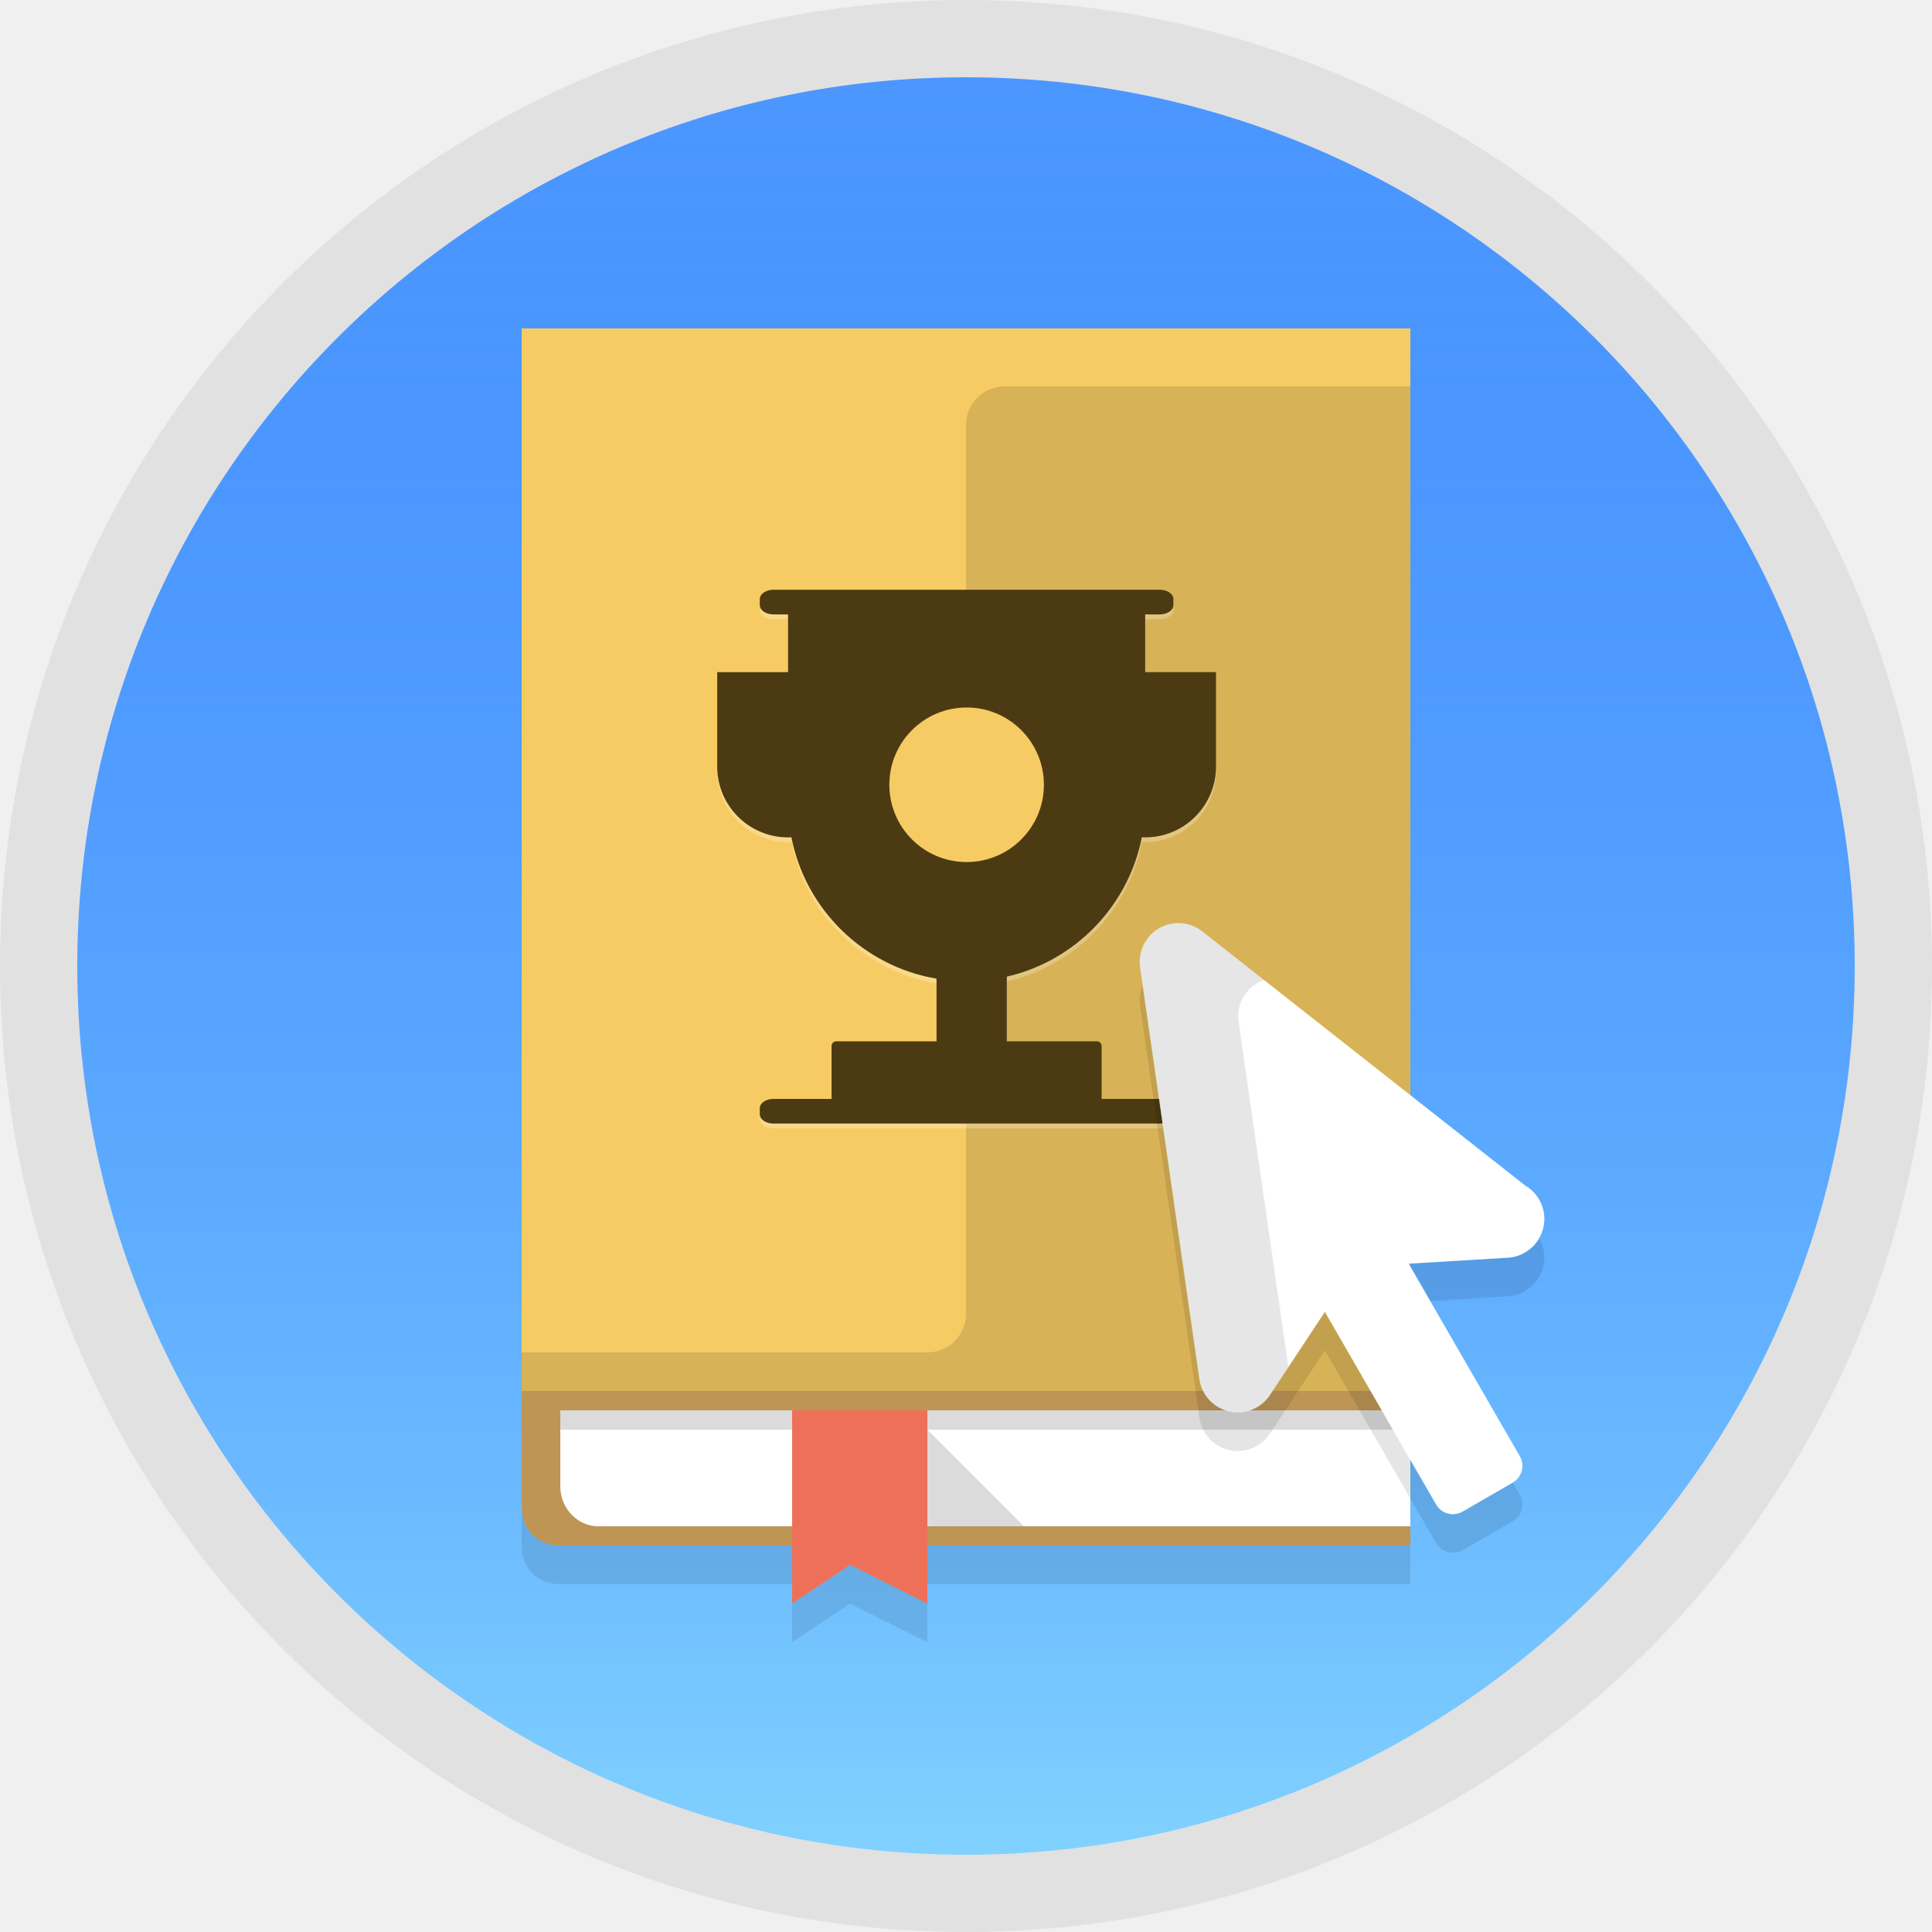
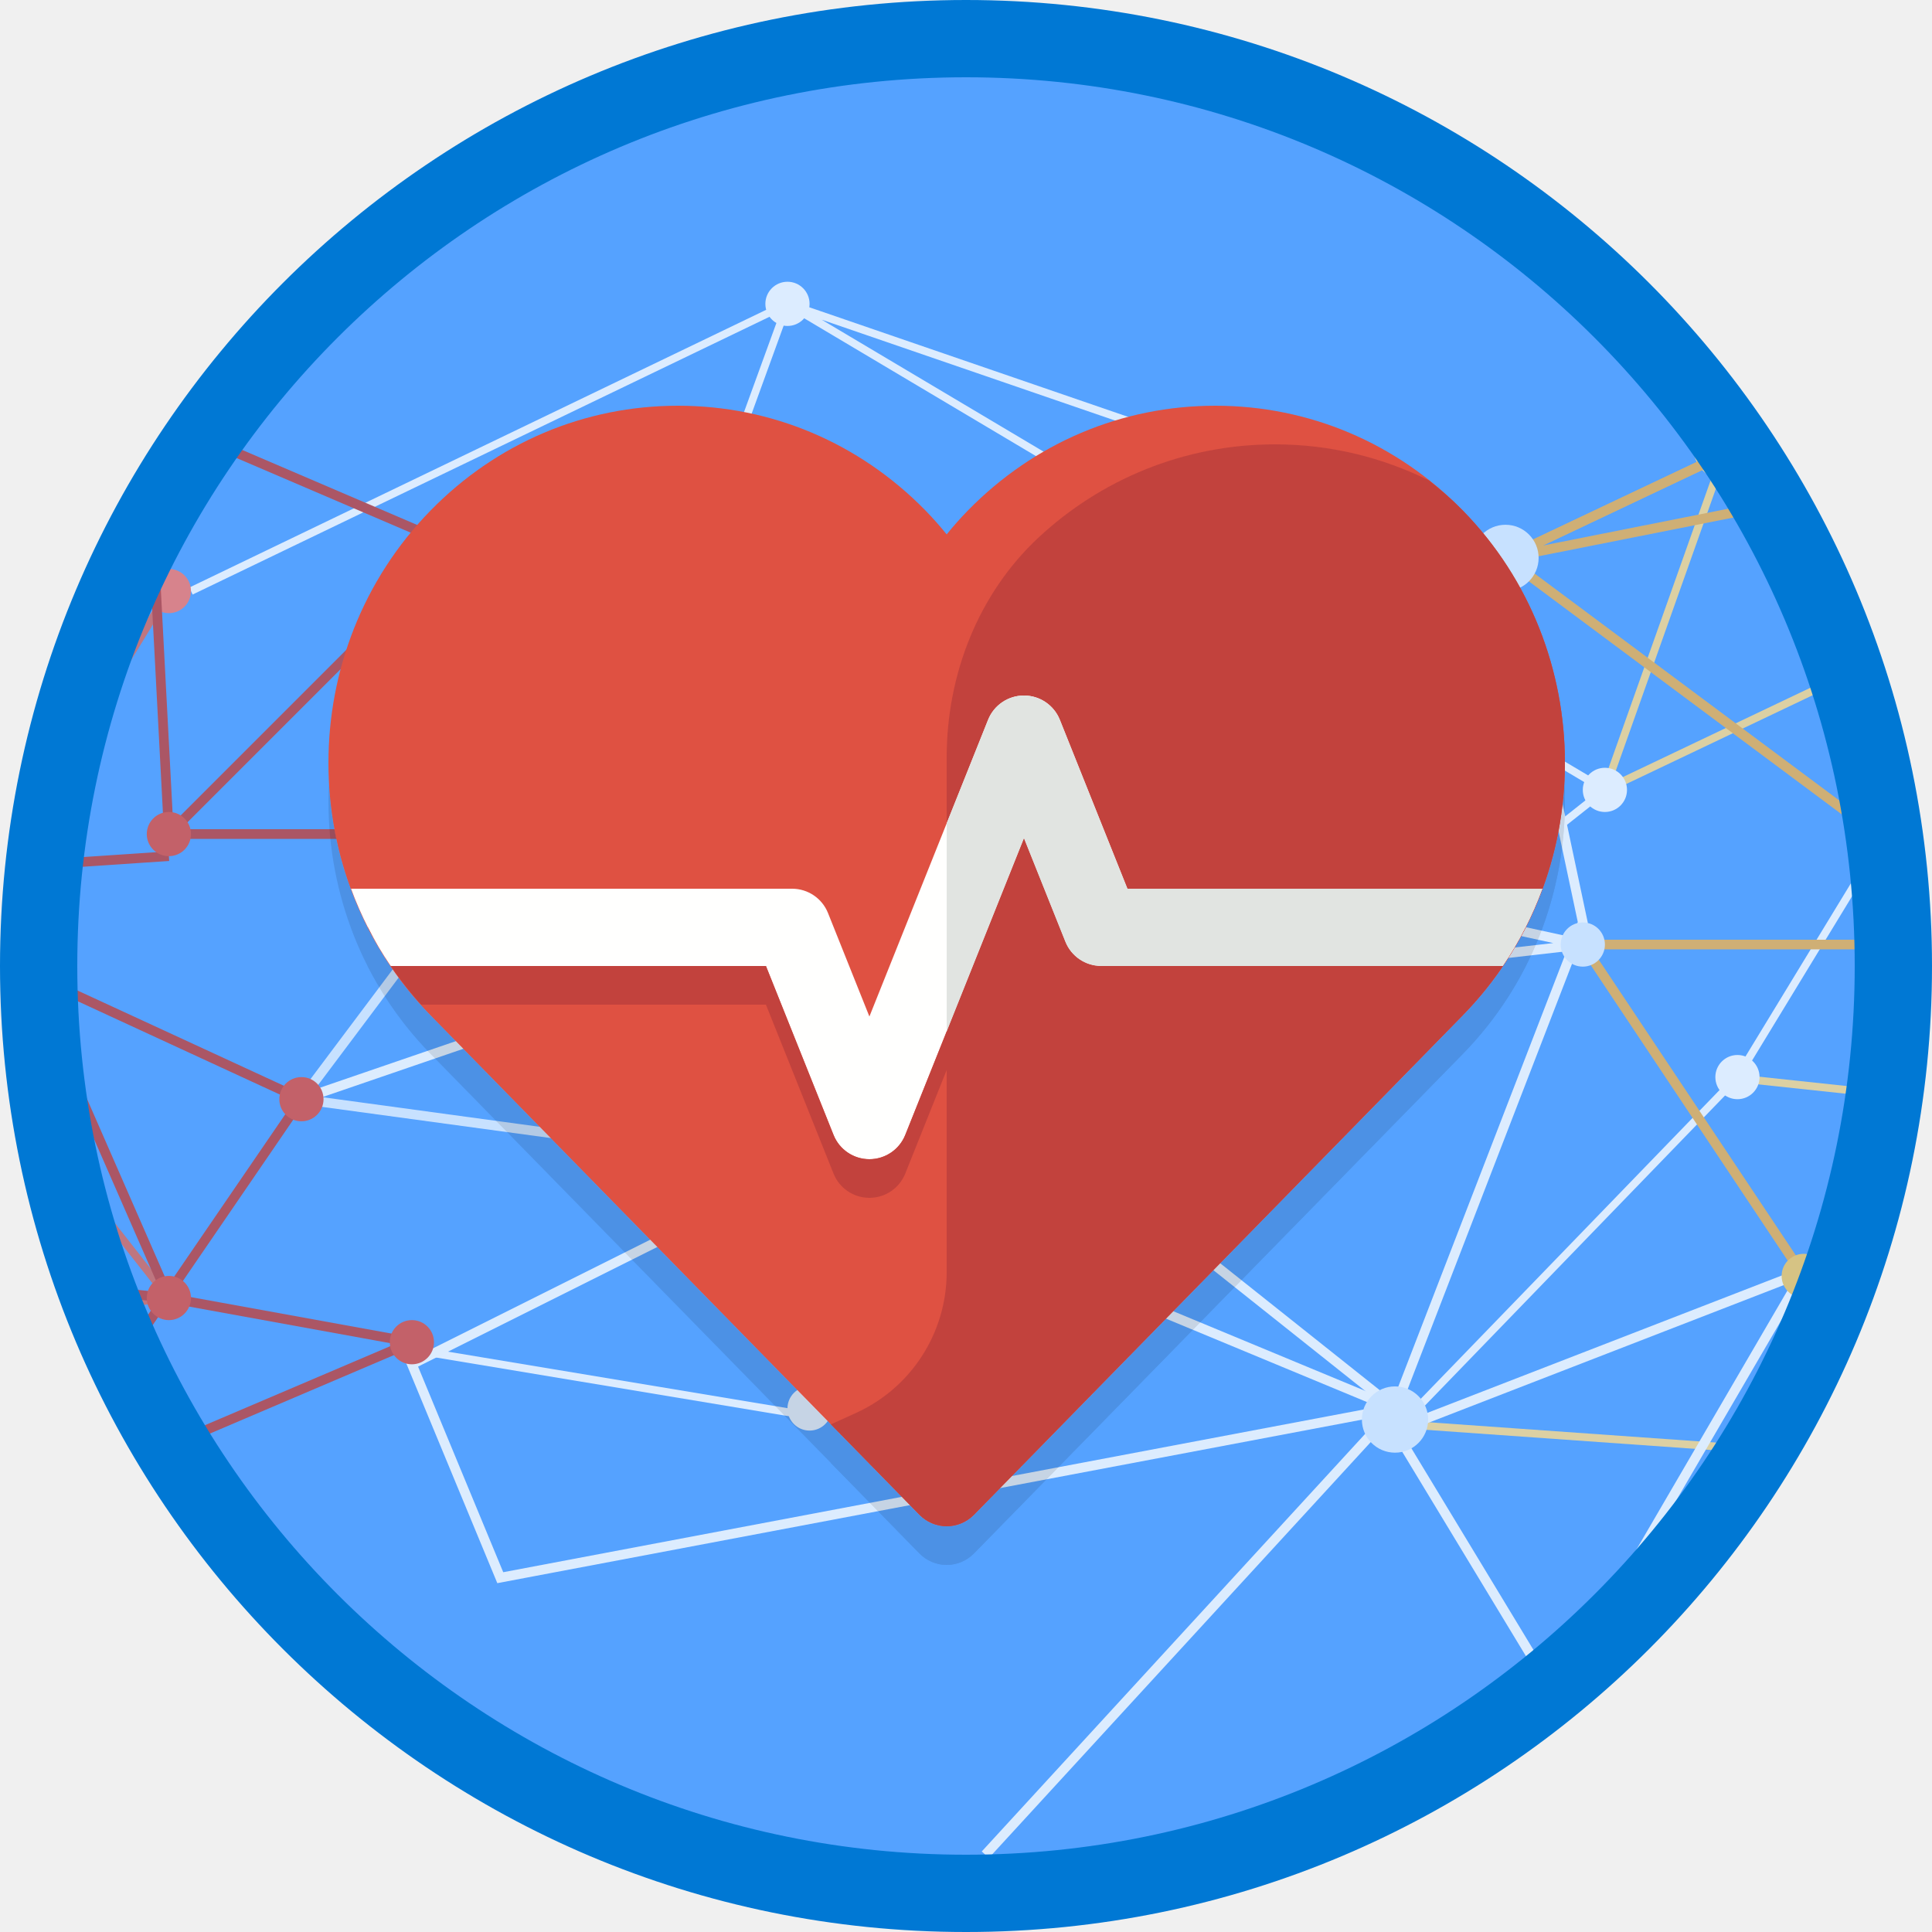
<svg xmlns="http://www.w3.org/2000/svg" xmlns:xlink="http://www.w3.org/1999/xlink" width="100px" height="100px" viewBox="0 0 100 100" version="1.1">
  <defs>
-     <linearGradient x1="50%" y1="100%" x2="50%" y2="3.061617e-15%" id="linearGradient-1">
-       <stop stop-color="#FFFFFF" stop-opacity="0.738" offset="0%" />
-       <stop stop-color="#000000" stop-opacity="0.151" offset="100%" />
-     </linearGradient>
-     <rect id="path-2" x="0" y="0" width="96" height="96" rx="48" />
-     <filter x="-8.3%" y="-5.9%" width="116.7%" height="111.8%" filterUnits="objectBoundingBox" id="filter-4">
+     <rect id="path-1" x="0" y="0" width="96" height="96" rx="48" />
+     <filter x="-6.2%" y="-6.9%" width="112.3%" height="113.8%" filterUnits="objectBoundingBox" id="filter-3">
      <feOffset dx="0" dy="2" in="SourceAlpha" result="shadowOffsetOuter1" />
-       <feColorMatrix values="0 0 0 0 0   0 0 0 0 0   0 0 0 0 0  0 0 0 0.096 0" type="matrix" in="shadowOffsetOuter1" result="shadowMatrixOuter1" />
+       <feColorMatrix values="0 0 0 0 0   0 0 0 0 0   0 0 0 0 0  0 0 0 0.1 0" type="matrix" in="shadowOffsetOuter1" result="shadowMatrixOuter1" />
      <feMerge>
        <feMergeNode in="shadowMatrixOuter1" />
        <feMergeNode in="SourceGraphic" />
      </feMerge>
    </filter>
-     <path d="M3.789,1.332 L3.034,1.332 C2.643,1.332 2.326,1.116 2.326,0.849 L2.326,0.816 L2.326,0.539 C2.326,0.272 2.643,0.056 3.034,0.056 L22.511,0.056 L23.03,0.056 C23.42,0.056 23.736,0.272 23.736,0.539 L23.736,0.849 C23.736,1.116 23.42,1.332 23.03,1.332 L22.275,1.332 L22.275,4.319 L25.941,4.319 L25.941,9.208 C25.941,11.232 24.3,12.873 22.275,12.873 C22.217,12.873 22.158,12.872 22.101,12.869 C21.398,16.438 18.641,19.269 15.113,20.081 L15.113,23.428 L19.776,23.428 C19.911,23.428 20.022,23.538 20.022,23.675 L20.022,26.409 L22.511,26.409 L23.03,26.409 C23.42,26.409 23.736,26.626 23.736,26.893 L23.736,27.202 C23.736,27.47 23.42,27.686 23.03,27.686 L3.034,27.686 C2.643,27.686 2.326,27.47 2.326,27.202 L2.326,27.17 L2.326,26.893 C2.326,26.626 2.643,26.409 3.034,26.409 L6.041,26.409 L6.041,23.675 C6.041,23.538 6.152,23.428 6.288,23.428 L11.474,23.428 L11.474,20.185 C7.696,19.544 4.7,16.613 3.963,12.869 C3.905,12.872 3.847,12.873 3.789,12.873 C1.764,12.873 0.122,11.232 0.122,9.208 L0.122,4.319 L3.789,4.319 L3.789,1.332 Z" id="path-5" />
-     <filter x="-0.5%" y="-0.5%" width="101.0%" height="101.8%" filterUnits="objectBoundingBox" id="filter-6">
-       <feOffset dx="0" dy="0.25" in="SourceAlpha" result="shadowOffsetOuter1" />
-       <feColorMatrix values="0 0 0 0 1   0 0 0 0 1   0 0 0 0 1  0 0 0 0.249 0" type="matrix" in="shadowOffsetOuter1" />
-     </filter>
-     <filter x="-13.3%" y="-11.1%" width="126.7%" height="122.2%" filterUnits="objectBoundingBox" id="filter-7">
-       <feOffset dx="0" dy="2" in="SourceAlpha" result="shadowOffsetOuter1" />
-       <feColorMatrix values="0 0 0 0 0   0 0 0 0 0   0 0 0 0 0  0 0 0 0.103 0" type="matrix" in="shadowOffsetOuter1" result="shadowMatrixOuter1" />
-       <feMerge>
-         <feMergeNode in="shadowMatrixOuter1" />
-         <feMergeNode in="SourceGraphic" />
-       </feMerge>
-     </filter>
-     <path d="M24.748,24.446 L16.847,4.693 C16.544,3.934 15.807,3.436 14.99,3.436 C14.173,3.436 13.436,3.934 13.133,4.693 L5.133,24.693 C4.825,25.464 5.025,26.345 5.635,26.908 C6.248,27.471 7.141,27.595 7.884,27.225 L14.99,23.672 L22.095,27.225 C22.38,27.367 22.685,27.436 22.99,27.436 C22.997,27.435 23.004,27.435 23.009,27.436 C24.115,27.436 25.009,26.54 25.009,25.436 C25.009,25.076 24.915,24.738 24.748,24.446" id="path-8" />
-     <filter x="-12.5%" y="-10.4%" width="125.0%" height="120.8%" filterUnits="objectBoundingBox" id="filter-9">
-       <feOffset dx="3" dy="5" in="SourceAlpha" result="shadowOffsetInner1" />
-       <feComposite in="shadowOffsetInner1" in2="SourceAlpha" operator="arithmetic" k2="-1" k3="1" result="shadowInnerInner1" />
-       <feColorMatrix values="0 0 0 0 0   0 0 0 0 0   0 0 0 0 0  0 0 0 0.098 0" type="matrix" in="shadowInnerInner1" />
-     </filter>
  </defs>
  <g id="Badges" stroke="none" stroke-width="1" fill="none" fill-rule="evenodd">
-     <g id="Special-Badges" transform="translate(-50, -860)">
-       <g id="Special-Badges/generic-badge" transform="translate(50, 860)">
+     <g id="Define-an-AI-strategy-to-create-business-value" transform="translate(-50, -1060)">
+       <g id="Define-an-AI-strategy-to-create-business-value/tranform-your-business-processes-in-healthcare-with-ai" transform="translate(50, 1060)">
        <g id="Mask" transform="translate(2, 2)">
-           <mask id="mask-3" fill="white">
-             <use xlink:href="#path-2" />
+           <mask id="mask-2" fill="white">
+             <use xlink:href="#path-1" />
          </mask>
-           <g id="BG">
-             <use fill="#55A2FF" xlink:href="#path-2" />
-             <use fill-opacity="0.75" fill="url(#linearGradient-1)" style="mix-blend-mode: overlay;" xlink:href="#path-2" />
-           </g>
-           <g id="Book-1" filter="url(#filter-4)" mask="url(#mask-3)">
-             <g transform="translate(24, 14)" id="Book">
-               <g transform="translate(0.167481, 0.387536)">
-                 <path d="M0.833,55.612 L0.833,61.612 C0.84,62.807 1.671,63.615 2.833,63.612 L46.833,63.612 L46.833,55.612 L0.833,55.612 Z" id="Shape" fill="#BE9555" fill-rule="nonzero" />
-                 <path d="M2.833,56.612 L2.833,60.612 C2.867,61.718 3.753,62.615 4.788,62.612 L46.833,62.612 L46.833,56.612 L2.833,56.612 Z" id="Shape" fill="#FFFFFF" fill-rule="nonzero" />
-                 <polygon id="Shape" fill="#4F4D52" fill-rule="nonzero" opacity="0.2" points="2.833 56.612 2.833 57.612 46.833 57.612 46.833 56.612" />
-                 <polygon id="Shape" fill="#4F4D52" fill-rule="nonzero" opacity="0.2" points="20.833 56.612 26.833 62.612 20.833 62.612" />
-                 <polygon id="Shape" fill="#EF6F59" fill-rule="nonzero" points="21.833 66.612 17.833 64.612 14.833 66.612 14.833 56.612 21.833 56.612" />
-                 <polygon id="Shape" fill="#F7CB64" fill-rule="nonzero" points="46.833 55.612 0.833 55.612 0.833 0.612 46.833 0.612" />
-                 <path d="M23.833,51.612 C23.833,52.716 22.938,53.612 21.833,53.612 L0.833,53.612 L0.833,55.612 L46.833,55.612 L46.833,3.612 L25.833,3.612 C24.727,3.612 23.833,4.507 23.833,5.612 L23.833,51.612 Z" id="Fill-361" fill-opacity="0.127" fill="#000000" />
+           <use id="BG" fill="#55A2FF" xlink:href="#path-1" />
+           <g id="AI---network" opacity="0.795" mask="url(#mask-2)">
+             <g transform="translate(-39, -8)">
+               <g id="yellow-under" stroke="none" stroke-width="1" fill="none" fill-rule="evenodd" transform="translate(110.0637, 0)">
+                 <circle id="Oval" fill="#F9D788" cx="16.295" cy="29.16" r="1.715" />
+                 <circle id="Oval" fill="#F9D788" cx="20.297" cy="81.19" r="1.144" />
+                 <polyline id="Path-184" stroke="#FFDC8B" stroke-width="0.4" points="14.58 86.907 20.297 81.19 2.25347004e-15 79.754" />
+                 <polyline id="Path-185" stroke="#FFDC8B" stroke-width="0.4" points="50.029 85.764 59.177 66.324 16.295 61.75" />
+                 <polyline id="Path-187" stroke="#FFDC8B" stroke-width="0.4" points="15.723 28.588 22.584 1.144 32.876 35.449 16.295 29.16 10.006 46.884 34.02 35.449" />
+                 <path d="M108.887,24.014 L22.584,1.144" id="Path-188" stroke="#FFDC8B" stroke-width="0.4" />
+                 <polyline id="Path-191" stroke="#FFDC8B" stroke-width="0.4" points="50.601 85.764 21.441 81.19 59.177 66.324" />
              </g>
+               <g id="green-under" stroke="none" stroke-width="1" fill="none" fill-rule="evenodd" transform="translate(46.88426, 20.58333)">
+                 <polyline id="Path-181" stroke="#FFFFFF" stroke-width="0.4" points="0 16.009 30.875 1.144 73.185 26.301 45.741 48.028 37.164 37.736 45.741 28.588 21.727 24.586 67.468 13.722 30.875 1.144 21.727 26.301" />
+                 <polyline id="Path-182" stroke="#FFFFFF" stroke-width="0.4" points="12.579 55.461 32.019 58.696 45.741 48.028" />
+                 <polyline id="Path-183" stroke="#FFFFFF" stroke-width="0.4" points="62.894 58.891 80.046 41.167 96.056 14.866" />
+                 <circle id="Oval" fill="#A1D978" cx="21.727" cy="25.157" r="1.144" />
+                 <circle id="Oval" fill="#A1D978" cx="45.741" cy="48.028" r="1.144" />
+                 <circle id="Oval" fill="#FFFFFF" cx="64.609" cy="33.734" r="1.715" />
+                 <circle id="Oval" fill="#FFFFFF" cx="73.185" cy="26.301" r="1.144" />
+                 <circle id="Oval" fill="#FFFFFF" cx="80.046" cy="41.167" r="1.144" />
+                 <circle id="Oval" fill="#FFFFFF" cx="32.019" cy="58.319" r="1.144" />
+                 <circle id="Oval" fill="#FFFFFF" cx="30.875" cy="1.144" r="1.144" />
+               </g>
+               <g id="red-under-" stroke="none" stroke-width="1" fill="none" fill-rule="evenodd" transform="translate(0, 18.2963)">
+                 <polyline id="Path-177" stroke="#D96B5F" stroke-width="0.4" points="0 53.551 16.581 57.748 2.287 34.306 33.203 38.722 33.162 38.88 45.741 18.296 0 1.123" />
+                 <polyline id="Path-180" stroke="#D96B5F" stroke-width="0.4" points="16.581 57.176 33.162 38.88 45.741 54.889 16.581 58.319" />
+                 <circle id="Oval" fill="#F97B6E" cx="45.741" cy="18.296" r="1.144" />
+               </g>
+               <polyline id="Path-151" stroke="#C2423D" stroke-width="0.5" fill="none" points="24.014 70.898 37.736 56.032 28.588 51.458 22.87 41.167 44.597 27.444 45.741 49.171" />
+               <polygon id="Path-152" stroke="#C2423D" stroke-width="0.5" fill="none" points="37.736 84.62 52.602 62.894 37.736 56.032 24.014 70.898" />
+               <polyline id="Path-153" stroke="#C2423D" stroke-width="0.5" fill="none" points="29.731 87.661 58.319 75.472 45.741 73.185 24.014 70.898 38.308 56.032" />
+               <path d="M37.736,54.889 L45.741,73.185" id="Path-154" stroke="#C2423D" stroke-width="0.5" fill="none" />
+               <path d="M28.588,51.458 L44.597,27.444" id="Path-155" stroke="#C2423D" stroke-width="0.5" fill="none" />
+               <path d="M45.741,50.315 L28.588,51.458" id="Path-156" stroke="#C2423D" stroke-width="0.5" fill="none" />
+               <path d="M60.606,34.306 L44.597,27.444" id="Path-158" stroke="#C2423D" stroke-width="0.5" fill="none" />
+               <polyline id="Path-159" stroke="#C2423D" stroke-width="0.5" fill="none" points="60.606 34.306 45.741 49.171 62.894 49.171" />
+               <polygon id="Path-160" stroke="#6EA846" stroke-width="0.5" fill="none" points="92.625 49.171 60.606 34.306 62.894 48.028" />
+               <polygon id="Path-161" stroke="#E5F1FF" stroke-width="0.5" fill="none" points="52.602 62.894 62.894 49.171 84.049 58.891 77.759 66.324" />
+               <polyline id="Path-162" stroke="#FFFFFE" stroke-width="0.5" fill="none" points="52.602 62.894 92.625 49.171 114.924 34.877 118.926 53.745 109.206 78.903 84.049 58.891 77.759 66.324" />
+               <polygon id="Path-163" stroke="#FFFFFE" stroke-width="0.5" fill="none" points="88 102 109.206 78.903 62.894 87.661 58.319 76.616 78.903 66.324 109.206 78.903" />
+               <polygon id="Path-164" stroke="#FFFFFE" stroke-width="0.5" fill="none" points="118.926 54.889 84.049 58.891 92.625 49.171" />
+               <path d="M114.924,35.449 L105.204,51.458" id="Path-165" stroke="#FFFFFE" stroke-width="0.5" fill="none" />
+               <polyline id="Path-166" stroke="#EFB252" stroke-width="0.5" fill="none" points="147.514 19.44 114.924 34.877 141.796 54.889 160.664 26.301" />
+               <polygon id="Path-167" stroke="#EFB252" stroke-width="0.5" fill="none" points="147.514 19.44 160.95 25.729 114.924 34.877 143.83 21.185" />
+               <polygon id="Path-168" stroke="#EFB252" stroke-width="0.5" fill="none" points="118.926 54.889 141.796 54.889 130.361 72.042" />
+               <polyline id="Path-169" stroke="#FFFFFE" stroke-width="0.5" fill="none" points="126.931 99.492 116.639 92.323 109.206 80.046 130.361 71.847 120.212 89.253 140.653 87.661" />
+               <polyline id="Path-170" stroke="#EFB252" stroke-width="0.5" fill="none" points="189.824 51.458 130.361 72.042 141.796 87.661" />
+               <circle id="Oval" stroke="none" fill="#DF5142" fill-rule="evenodd" cx="37.736" cy="56.032" r="1.144" />
+               <circle id="Oval" stroke="none" fill="#DF5142" fill-rule="evenodd" cx="45.741" cy="49.171" r="1.144" />
+               <circle id="Oval" stroke="none" fill="#DF5142" fill-rule="evenodd" cx="44.597" cy="27.444" r="1.144" />
+               <circle id="Oval" stroke="none" fill="#DF5142" fill-rule="evenodd" cx="45.741" cy="73.185" r="1.144" />
+               <circle id="Oval" stroke="none" fill="#DF5142" fill-rule="evenodd" cx="52.602" cy="62.894" r="1.144" />
+               <circle id="Oval" stroke="none" fill="#DF5142" fill-rule="evenodd" cx="60.606" cy="34.306" r="1.144" />
+               <circle id="Oval" stroke="none" fill="#DF5142" fill-rule="evenodd" cx="62.894" cy="48.028" r="2.287" />
+               <circle id="Oval" stroke="none" fill="#87BF5F" fill-rule="evenodd" cx="77.759" cy="66.324" r="1.144" />
+               <circle id="Oval" stroke="none" fill="#DF5142" fill-rule="evenodd" cx="37.736" cy="84.62" r="1.144" />
+               <circle id="Oval" stroke="none" fill="#DF5142" fill-rule="evenodd" cx="58.319" cy="75.472" r="1.144" />
+               <circle id="Oval" stroke="none" fill="#87BF5F" fill-rule="evenodd" cx="84.049" cy="58.891" r="1.715" />
+               <circle id="Oval" stroke="none" fill="#87BF5F" fill-rule="evenodd" cx="92.625" cy="49.171" r="1.144" />
+               <circle id="Oval" stroke="none" fill="#E5F1FF" fill-rule="evenodd" cx="105.204" cy="51.458" r="1.144" />
+               <circle id="Oval" stroke="none" fill="#E5F1FF" fill-rule="evenodd" cx="118.926" cy="54.889" r="1.144" />
+               <circle id="Oval" stroke="none" fill="#E5F1FF" fill-rule="evenodd" cx="109.206" cy="79.475" r="1.715" />
+               <circle id="Oval" stroke="none" fill="#F7CB64" fill-rule="evenodd" cx="130.361" cy="72.042" r="1.144" />
+               <circle id="Oval" stroke="none" fill="#E5F1FF" fill-rule="evenodd" cx="114.924" cy="34.877" r="1.715" />
            </g>
          </g>
-           <g id="Trophey" mask="url(#mask-3)">
-             <g transform="translate(35, 28.46969)">
-               <g id="Combined-Shape" fill="none">
-                 <use fill="black" fill-opacity="1" filter="url(#filter-6)" xlink:href="#path-5" />
-                 <use fill="#4C3B12" fill-rule="evenodd" xlink:href="#path-5" />
-               </g>
-               <circle id="Oval" fill="#F7CB64" fill-rule="evenodd" cx="13.032" cy="10.15" r="4" />
-             </g>
-           </g>
-           <g id="Group-8" filter="url(#filter-7)" mask="url(#mask-3)">
-             <g transform="translate(49, 41)">
-               <rect id="Rectangle" fill="#FFFFFF" fill-rule="evenodd" transform="translate(20, 24.09644) rotate(-30) translate(-20, -24.09644) " x="17.5" y="12.096" width="5" height="24" rx="1" />
-               <g id="Fill-188" fill="none" transform="translate(15, 15.43619) rotate(-30) translate(-15, -15.43619) ">
-                 <use fill="#FFFFFF" fill-rule="evenodd" xlink:href="#path-8" />
-                 <use fill="black" fill-opacity="1" filter="url(#filter-9)" xlink:href="#path-8" />
-               </g>
+           <g id="Group-6" filter="url(#filter-3)" mask="url(#mask-2)">
+             <g transform="translate(15, 19)">
+               <path d="M32,58 C31.469,58 30.959,57.784 30.584,57.4 L5.291,31.557 C-1.764,24.351 -1.764,12.625 5.291,5.419 C8.711,1.924 13.258,0 18.094,0 C22.932,0 27.478,1.924 30.898,5.419 C31.281,5.81 31.648,6.225 32,6.66 C32.352,6.225 32.719,5.81 33.102,5.419 C36.521,1.924 41.07,0 45.906,0 C50.744,0 55.291,1.924 58.711,5.419 C65.764,12.625 65.764,24.351 58.709,31.557 L33.418,57.4 C33.043,57.784 32.533,58 32,58" id="Fill-68" fill="#DF5142" />
+               <path d="M58.711,5.419 C58.16,4.856 57.571,4.35 56.965,3.87 C54.563,2.68 51.863,2 49,2 C44.263,2 39.96,3.833 36.751,6.826 C33.625,9.742 32,13.93 32,18.205 L32,44.848 C32,47.986 30.166,50.833 27.31,52.132 L26.007,52.724 L30.584,57.4 C30.959,57.784 31.469,58 32,58 C32.533,58 33.043,57.784 33.418,57.4 L58.709,31.557 C65.764,24.351 65.764,12.625 58.711,5.419" id="Fill-70" fill="#C2423D" />
+               <path d="M62.83,25 L41.354,25 L37.857,16.258 C37.554,15.498 36.817,15 36,15 C35.183,15 34.446,15.498 34.143,16.258 L28,31.615 L25.857,26.258 C25.554,25.498 24.817,25 24,25 L1.17,25 C1.684,26.396 2.365,27.74 3.221,29 L22.645,29 L26.143,37.742 C26.446,38.502 27.183,39 28,39 C28.817,39 29.554,38.502 29.857,37.742 L36,22.385 L38.143,27.742 C38.446,28.502 39.183,29 40,29 L60.779,29 C61.635,27.74 62.316,26.396 62.83,25" id="Fill-71" fill="#FFFFFE" />
+               <path d="M61.957,27 C61.814,27.281 61.659,27.558 61.502,27.833 C61.661,27.556 61.829,27.283 61.972,27 L61.957,27" id="Fill-72" fill="#C2423D" />
+               <path d="M61.337,28.118 C61.159,28.416 60.976,28.711 60.779,29 L40,29 C39.183,29 38.446,28.502 38.143,27.742 L36,22.385 L29.857,37.742 C29.554,38.502 28.817,39 28,39 C27.183,39 26.446,38.502 26.143,37.742 L22.645,29 L3.221,29 C3.024,28.711 2.841,28.416 2.663,28.119 C3.27,29.133 3.983,30.096 4.799,31 L22.645,31 L26.143,39.742 C26.446,40.502 27.183,41 28,41 C28.817,41 29.554,40.502 29.857,39.742 L36,24.385 L38.143,29.742 C38.446,30.502 39.183,31 40,31 L59.201,31 C60.017,30.096 60.73,29.133 61.337,28.118" id="Fill-73" fill="#C2423D" />
+               <path d="M2.498,27.832 C2.34,27.557 2.185,27.281 2.043,27 L2.028,27 C2.171,27.283 2.339,27.555 2.498,27.832" id="Fill-74" fill="#C2423D" />
+               <path d="M37.857,16.258 C37.554,15.498 36.817,15 36,15 C35.183,15 34.446,15.498 34.143,16.258 L32,21.615 L32,32.385 L36,22.385 L38.143,27.742 C38.446,28.502 39.183,29 40,29 L60.779,29 C61.635,27.74 62.316,26.396 62.83,25 L41.354,25 L37.857,16.258" id="Fill-75" fill="#E1E4E1" />
            </g>
          </g>
        </g>
-         <rect id="Azure-Border" stroke="#E1E1E1" stroke-width="4" x="2" y="2" width="96" height="96" rx="48" />
+         <g id="Azure-Border" stroke="#0078D4" stroke-width="4">
+           <rect x="2" y="2" width="96" height="96" rx="48" />
+         </g>
      </g>
    </g>
  </g>
</svg>
